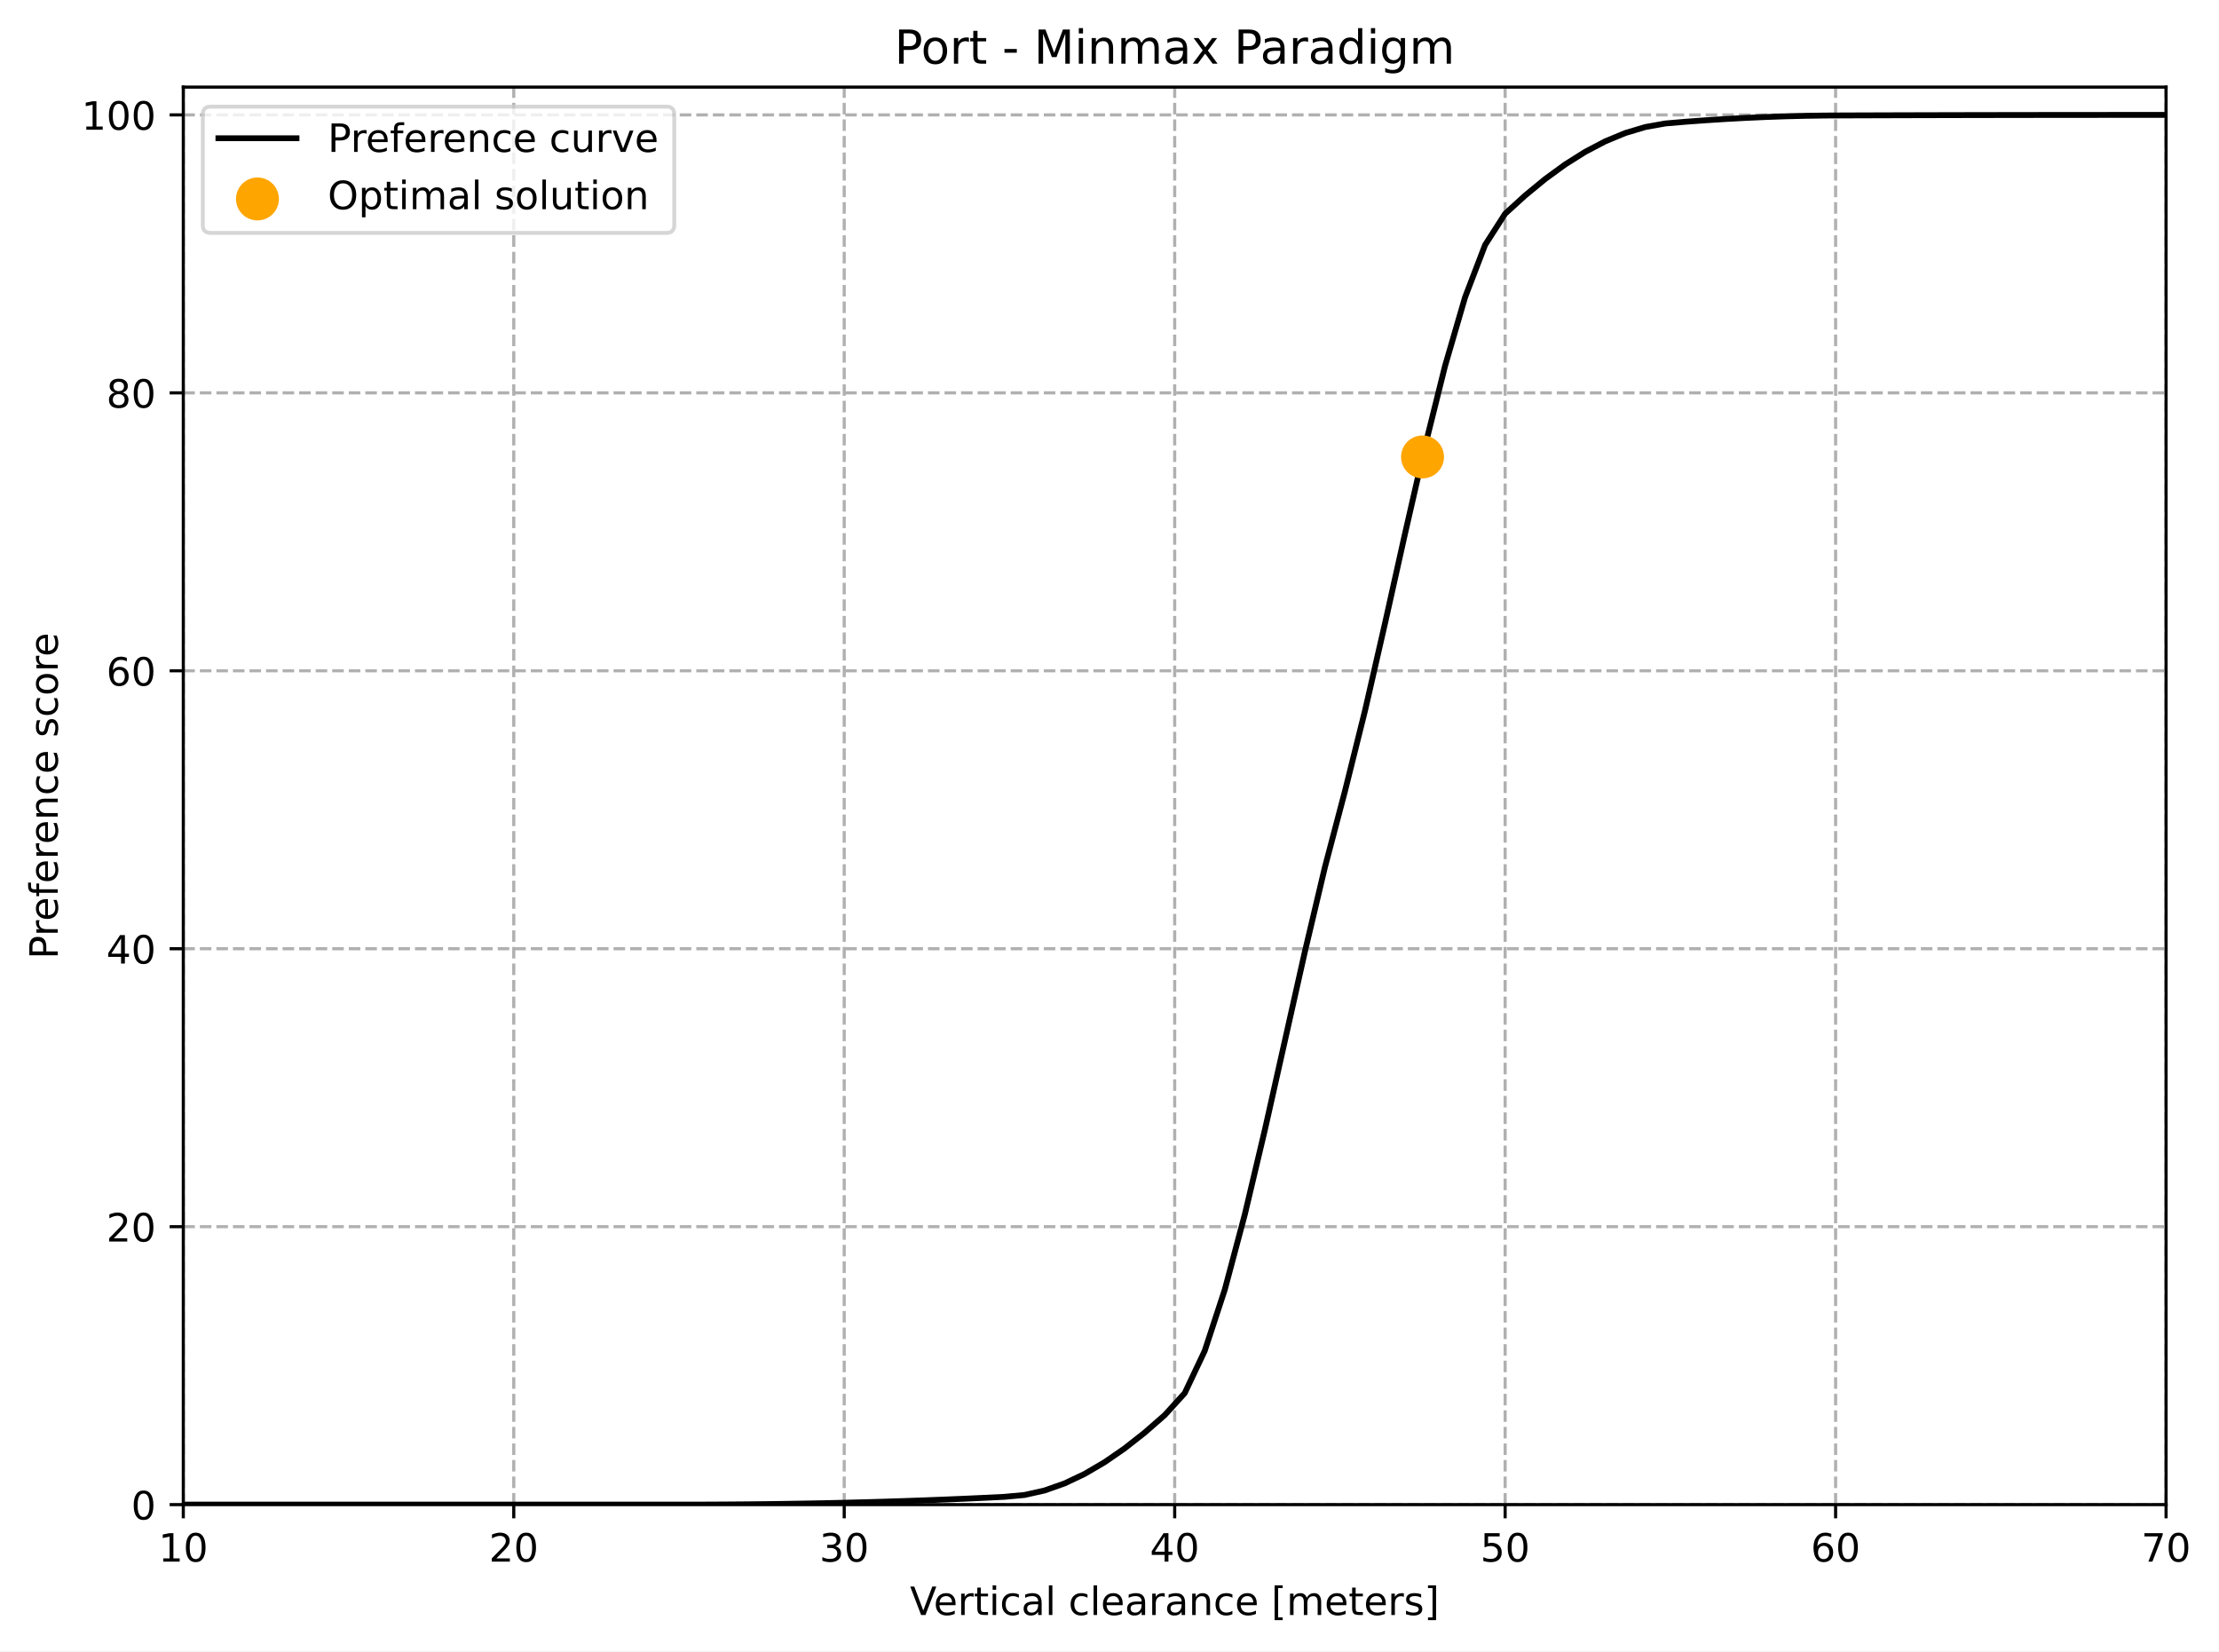
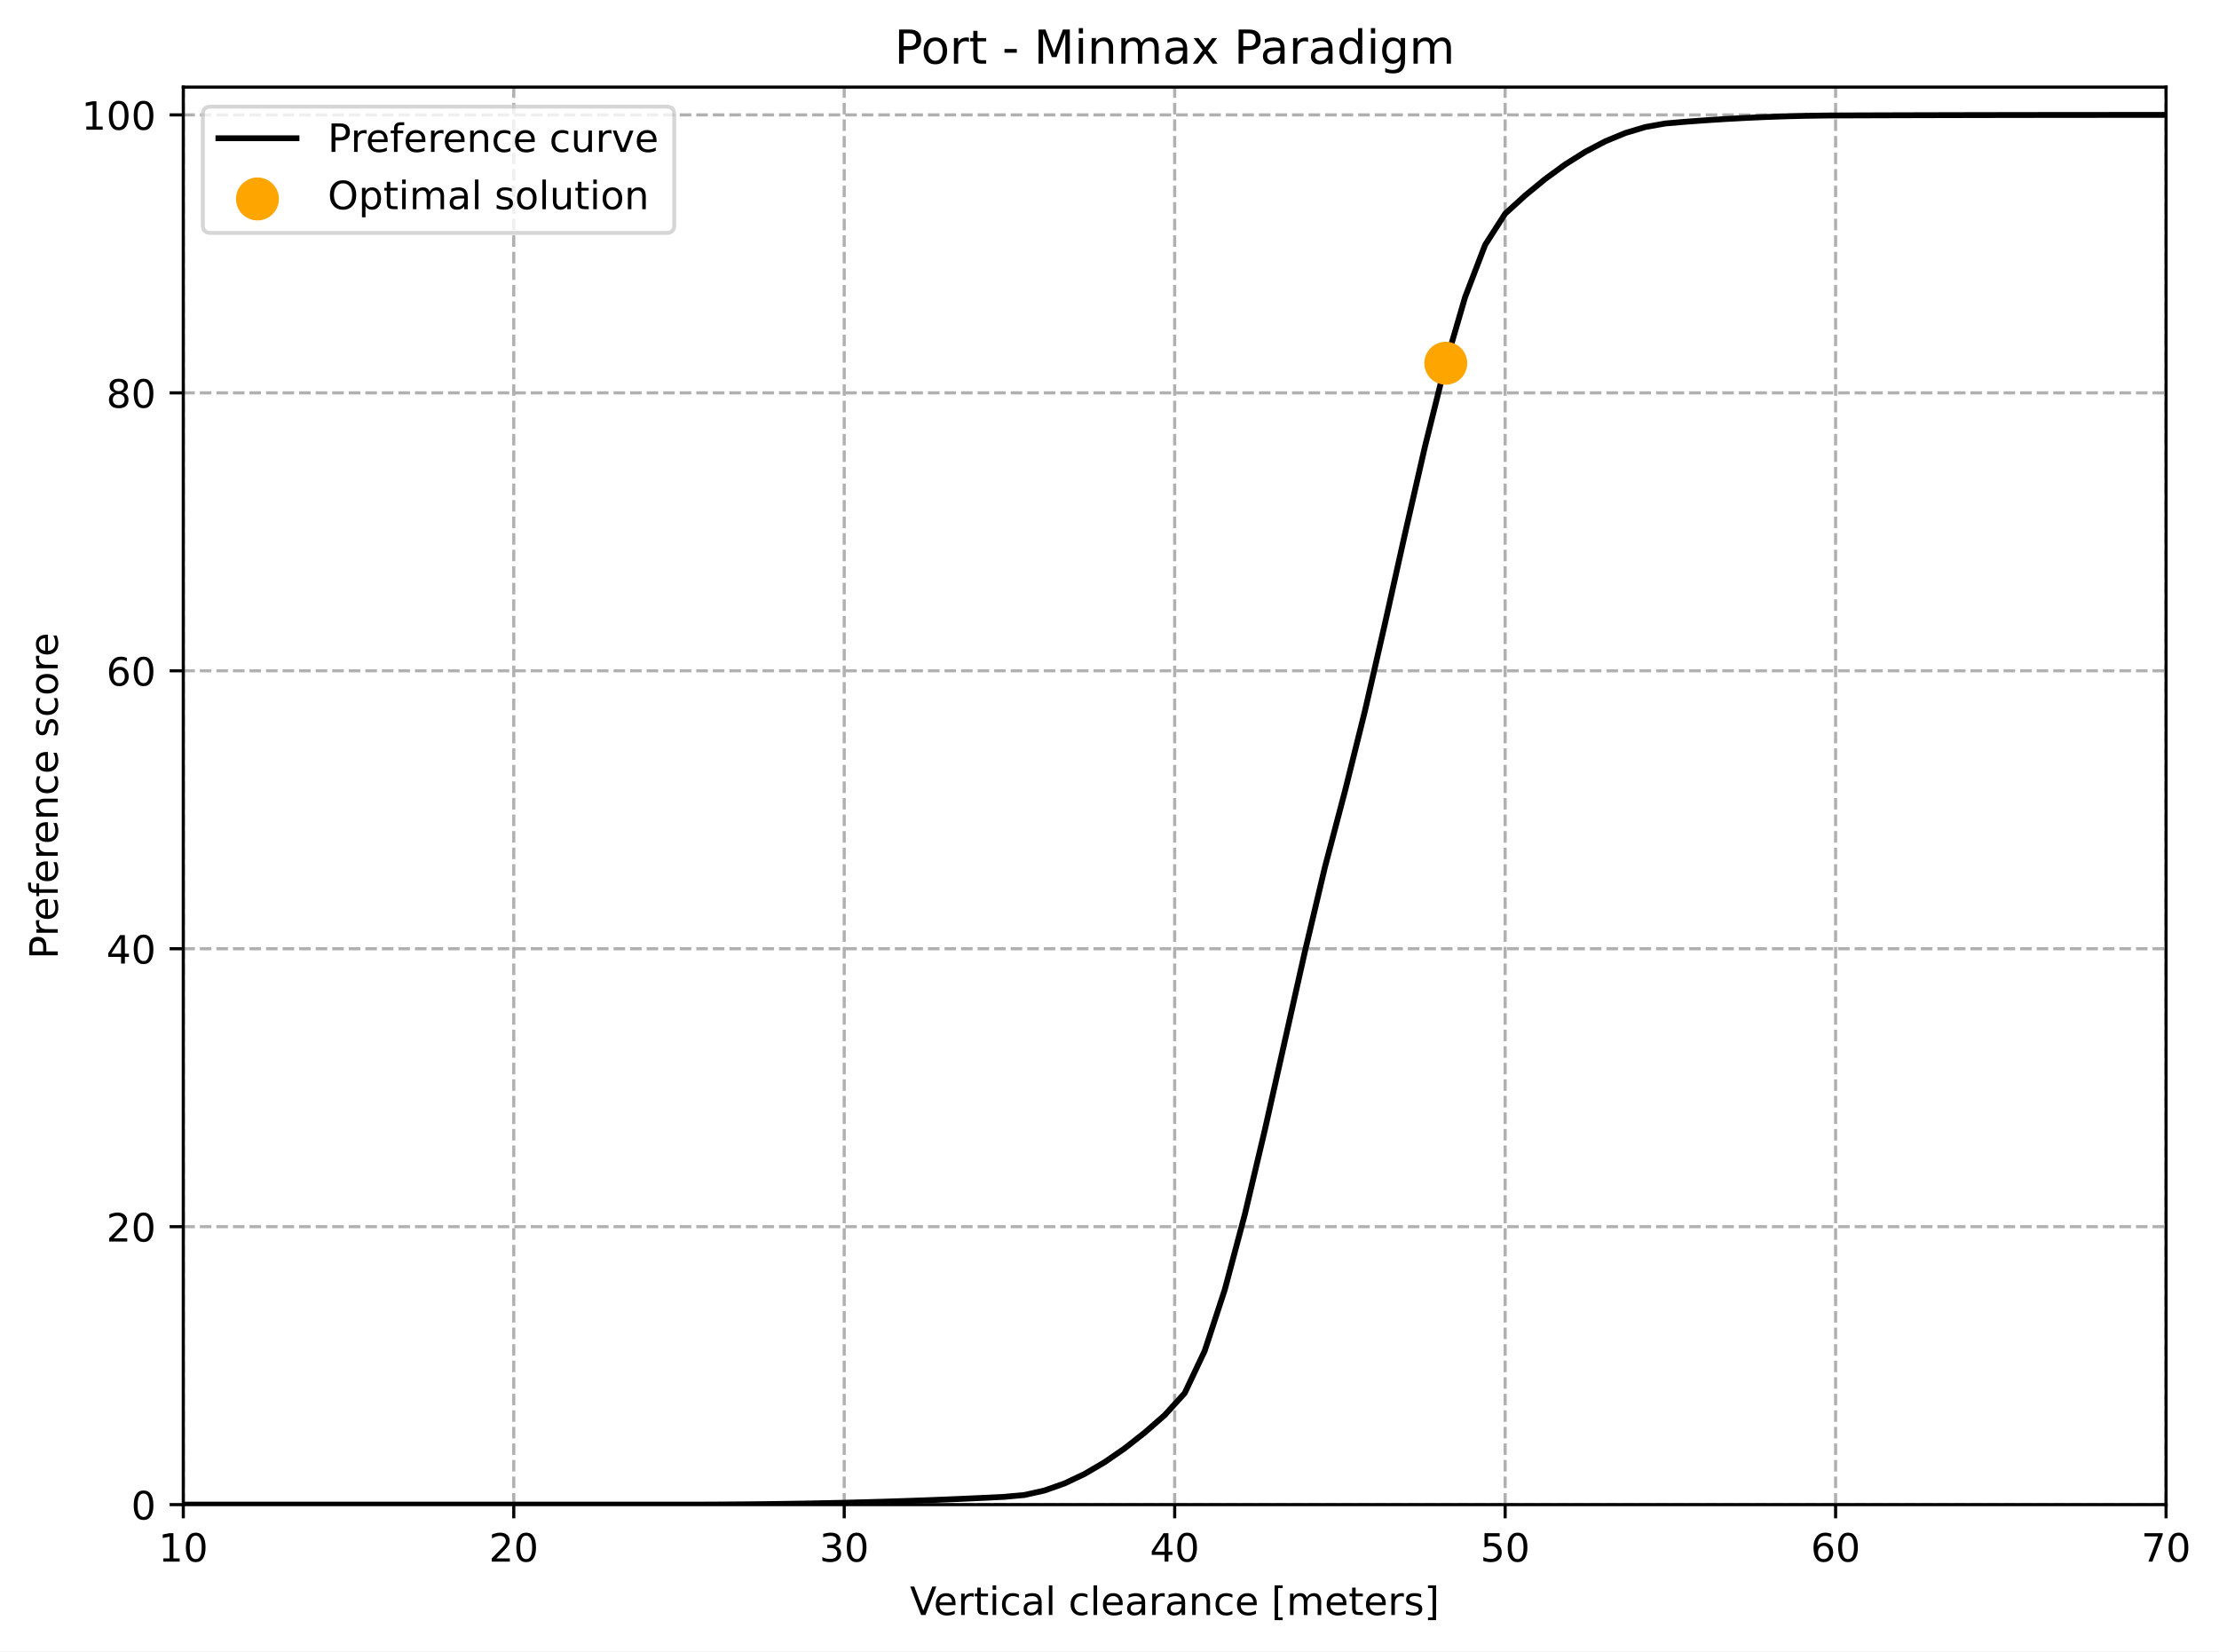
<svg xmlns="http://www.w3.org/2000/svg" xmlns:xlink="http://www.w3.org/1999/xlink" width="568.558pt" height="423.034pt" viewBox="0 0 568.558 423.034" version="1.1">
  <defs>
    <style type="text/css">*{stroke-linejoin: round; stroke-linecap: butt}</style>
  </defs>
  <g id="figure_1">
    <g id="patch_1">
      <path d="M 0 423.034  L 568.558 423.034  L 568.558 0  L 0 0  z " style="fill: #ffffff" />
    </g>
    <g id="axes_1">
      <g id="patch_2">
        <path d="M 46.966 385.478  L 554.996 385.478  L 554.996 22.318  L 46.966 22.318  z " style="fill: #ffffff" />
      </g>
      <g id="matplotlib.axis_1">
        <g id="xtick_1">
          <g id="line2d_1">
-             <path d="M 46.966 385.478  L 46.966 22.318  " clip-path="url(#p5339971fc9)" style="fill: none; stroke-dasharray: 2.96,1.28; stroke-dashoffset: 0; stroke: #b0b0b0; stroke-width: 0.8" />
+             <path d="M 46.966 385.478  L 46.966 22.318  " clip-path="url(#p3648ff7bb5)" style="fill: none; stroke-dasharray: 2.96,1.28; stroke-dashoffset: 0; stroke: #b0b0b0; stroke-width: 0.8" />
          </g>
          <g id="line2d_2">
            <defs>
-               <path id="m5790ba8e35" d="M 0 0  L 0 3.5  " style="stroke: #000000; stroke-width: 0.8" />
-             </defs>
-             <g>
-               <use xlink:href="#m5790ba8e35" x="46.966" y="385.478" style="stroke: #000000; stroke-width: 0.8" />
+               <path id="m69ae66abc8" d="M 0 0  L 0 3.5  " style="stroke: #000000; stroke-width: 0.8" />
+             </defs>
+             <g>
+               <use xlink:href="#m69ae66abc8" x="46.966" y="385.478" style="stroke: #000000; stroke-width: 0.8" />
            </g>
          </g>
          <g id="text_1">
            <g transform="translate(40.60312 400.0766) scale(0.1 -0.1)">
              <defs>
                <path id="DejaVuSans-31" d="M 794 531  L 1825 531  L 1825 4091  L 703 3866  L 703 4441  L 1819 4666  L 2450 4666  L 2450 531  L 3481 531  L 3481 0  L 794 0  L 794 531  z " transform="scale(0.015625)" />
                <path id="DejaVuSans-30" d="M 2034 4250  Q 1547 4250 1301 3770  Q 1056 3291 1056 2328  Q 1056 1369 1301 889  Q 1547 409 2034 409  Q 2525 409 2770 889  Q 3016 1369 3016 2328  Q 3016 3291 2770 3770  Q 2525 4250 2034 4250  z M 2034 4750  Q 2819 4750 3233 4129  Q 3647 3509 3647 2328  Q 3647 1150 3233 529  Q 2819 -91 2034 -91  Q 1250 -91 836 529  Q 422 1150 422 2328  Q 422 3509 836 4129  Q 1250 4750 2034 4750  z " transform="scale(0.015625)" />
              </defs>
              <use xlink:href="#DejaVuSans-31" />
              <use xlink:href="#DejaVuSans-30" transform="translate(63.62305 0)" />
            </g>
          </g>
        </g>
        <g id="xtick_2">
          <g id="line2d_3">
-             <path d="M 131.637 385.478  L 131.637 22.318  " clip-path="url(#p5339971fc9)" style="fill: none; stroke-dasharray: 2.96,1.28; stroke-dashoffset: 0; stroke: #b0b0b0; stroke-width: 0.8" />
+             <path d="M 131.637 385.478  L 131.637 22.318  " clip-path="url(#p3648ff7bb5)" style="fill: none; stroke-dasharray: 2.96,1.28; stroke-dashoffset: 0; stroke: #b0b0b0; stroke-width: 0.8" />
          </g>
          <g id="line2d_4">
            <g>
-               <use xlink:href="#m5790ba8e35" x="131.637" y="385.478" style="stroke: #000000; stroke-width: 0.8" />
+               <use xlink:href="#m69ae66abc8" x="131.637" y="385.478" style="stroke: #000000; stroke-width: 0.8" />
            </g>
          </g>
          <g id="text_2">
            <g transform="translate(125.2748 400.0766) scale(0.1 -0.1)">
              <defs>
                <path id="DejaVuSans-32" d="M 1228 531  L 3431 531  L 3431 0  L 469 0  L 469 531  Q 828 903 1448 1529  Q 2069 2156 2228 2338  Q 2531 2678 2651 2914  Q 2772 3150 2772 3378  Q 2772 3750 2511 3984  Q 2250 4219 1831 4219  Q 1534 4219 1204 4116  Q 875 4013 500 3803  L 500 4441  Q 881 4594 1212 4672  Q 1544 4750 1819 4750  Q 2544 4750 2975 4387  Q 3406 4025 3406 3419  Q 3406 3131 3298 2873  Q 3191 2616 2906 2266  Q 2828 2175 2409 1742  Q 1991 1309 1228 531  z " transform="scale(0.015625)" />
              </defs>
              <use xlink:href="#DejaVuSans-32" />
              <use xlink:href="#DejaVuSans-30" transform="translate(63.62305 0)" />
            </g>
          </g>
        </g>
        <g id="xtick_3">
          <g id="line2d_5">
-             <path d="M 216.309 385.478  L 216.309 22.318  " clip-path="url(#p5339971fc9)" style="fill: none; stroke-dasharray: 2.96,1.28; stroke-dashoffset: 0; stroke: #b0b0b0; stroke-width: 0.8" />
+             <path d="M 216.309 385.478  L 216.309 22.318  " clip-path="url(#p3648ff7bb5)" style="fill: none; stroke-dasharray: 2.96,1.28; stroke-dashoffset: 0; stroke: #b0b0b0; stroke-width: 0.8" />
          </g>
          <g id="line2d_6">
            <g>
-               <use xlink:href="#m5790ba8e35" x="216.309" y="385.478" style="stroke: #000000; stroke-width: 0.8" />
+               <use xlink:href="#m69ae66abc8" x="216.309" y="385.478" style="stroke: #000000; stroke-width: 0.8" />
            </g>
          </g>
          <g id="text_3">
            <g transform="translate(209.9465 400.0766) scale(0.1 -0.1)">
              <defs>
                <path id="DejaVuSans-33" d="M 2597 2516  Q 3050 2419 3304 2112  Q 3559 1806 3559 1356  Q 3559 666 3084 287  Q 2609 -91 1734 -91  Q 1441 -91 1130 -33  Q 819 25 488 141  L 488 750  Q 750 597 1062 519  Q 1375 441 1716 441  Q 2309 441 2620 675  Q 2931 909 2931 1356  Q 2931 1769 2642 2001  Q 2353 2234 1838 2234  L 1294 2234  L 1294 2753  L 1863 2753  Q 2328 2753 2575 2939  Q 2822 3125 2822 3475  Q 2822 3834 2567 4026  Q 2313 4219 1838 4219  Q 1578 4219 1281 4162  Q 984 4106 628 3988  L 628 4550  Q 988 4650 1302 4700  Q 1616 4750 1894 4750  Q 2613 4750 3031 4423  Q 3450 4097 3450 3541  Q 3450 3153 3228 2886  Q 3006 2619 2597 2516  z " transform="scale(0.015625)" />
              </defs>
              <use xlink:href="#DejaVuSans-33" />
              <use xlink:href="#DejaVuSans-30" transform="translate(63.62305 0)" />
            </g>
          </g>
        </g>
        <g id="xtick_4">
          <g id="line2d_7">
-             <path d="M 300.981 385.478  L 300.981 22.318  " clip-path="url(#p5339971fc9)" style="fill: none; stroke-dasharray: 2.96,1.28; stroke-dashoffset: 0; stroke: #b0b0b0; stroke-width: 0.8" />
+             <path d="M 300.981 385.478  L 300.981 22.318  " clip-path="url(#p3648ff7bb5)" style="fill: none; stroke-dasharray: 2.96,1.28; stroke-dashoffset: 0; stroke: #b0b0b0; stroke-width: 0.8" />
          </g>
          <g id="line2d_8">
            <g>
-               <use xlink:href="#m5790ba8e35" x="300.981" y="385.478" style="stroke: #000000; stroke-width: 0.8" />
+               <use xlink:href="#m69ae66abc8" x="300.981" y="385.478" style="stroke: #000000; stroke-width: 0.8" />
            </g>
          </g>
          <g id="text_4">
            <g transform="translate(294.6181 400.0766) scale(0.1 -0.1)">
              <defs>
                <path id="DejaVuSans-34" d="M 2419 4116  L 825 1625  L 2419 1625  L 2419 4116  z M 2253 4666  L 3047 4666  L 3047 1625  L 3713 1625  L 3713 1100  L 3047 1100  L 3047 0  L 2419 0  L 2419 1100  L 313 1100  L 313 1709  L 2253 4666  z " transform="scale(0.015625)" />
              </defs>
              <use xlink:href="#DejaVuSans-34" />
              <use xlink:href="#DejaVuSans-30" transform="translate(63.62305 0)" />
            </g>
          </g>
        </g>
        <g id="xtick_5">
          <g id="line2d_9">
-             <path d="M 385.652 385.478  L 385.652 22.318  " clip-path="url(#p5339971fc9)" style="fill: none; stroke-dasharray: 2.96,1.28; stroke-dashoffset: 0; stroke: #b0b0b0; stroke-width: 0.8" />
+             <path d="M 385.652 385.478  L 385.652 22.318  " clip-path="url(#p3648ff7bb5)" style="fill: none; stroke-dasharray: 2.96,1.28; stroke-dashoffset: 0; stroke: #b0b0b0; stroke-width: 0.8" />
          </g>
          <g id="line2d_10">
            <g>
-               <use xlink:href="#m5790ba8e35" x="385.652" y="385.478" style="stroke: #000000; stroke-width: 0.8" />
+               <use xlink:href="#m69ae66abc8" x="385.652" y="385.478" style="stroke: #000000; stroke-width: 0.8" />
            </g>
          </g>
          <g id="text_5">
            <g transform="translate(379.2898 400.0766) scale(0.1 -0.1)">
              <defs>
                <path id="DejaVuSans-35" d="M 691 4666  L 3169 4666  L 3169 4134  L 1269 4134  L 1269 2991  Q 1406 3038 1543 3061  Q 1681 3084 1819 3084  Q 2600 3084 3056 2656  Q 3513 2228 3513 1497  Q 3513 744 3044 326  Q 2575 -91 1722 -91  Q 1428 -91 1123 -41  Q 819 9 494 109  L 494 744  Q 775 591 1075 516  Q 1375 441 1709 441  Q 2250 441 2565 725  Q 2881 1009 2881 1497  Q 2881 1984 2565 2268  Q 2250 2553 1709 2553  Q 1456 2553 1204 2497  Q 953 2441 691 2322  L 691 4666  z " transform="scale(0.015625)" />
              </defs>
              <use xlink:href="#DejaVuSans-35" />
              <use xlink:href="#DejaVuSans-30" transform="translate(63.62305 0)" />
            </g>
          </g>
        </g>
        <g id="xtick_6">
          <g id="line2d_11">
-             <path d="M 470.324 385.478  L 470.324 22.318  " clip-path="url(#p5339971fc9)" style="fill: none; stroke-dasharray: 2.96,1.28; stroke-dashoffset: 0; stroke: #b0b0b0; stroke-width: 0.8" />
+             <path d="M 470.324 385.478  L 470.324 22.318  " clip-path="url(#p3648ff7bb5)" style="fill: none; stroke-dasharray: 2.96,1.28; stroke-dashoffset: 0; stroke: #b0b0b0; stroke-width: 0.8" />
          </g>
          <g id="line2d_12">
            <g>
-               <use xlink:href="#m5790ba8e35" x="470.324" y="385.478" style="stroke: #000000; stroke-width: 0.8" />
+               <use xlink:href="#m69ae66abc8" x="470.324" y="385.478" style="stroke: #000000; stroke-width: 0.8" />
            </g>
          </g>
          <g id="text_6">
            <g transform="translate(463.9615 400.0766) scale(0.1 -0.1)">
              <defs>
                <path id="DejaVuSans-36" d="M 2113 2584  Q 1688 2584 1439 2293  Q 1191 2003 1191 1497  Q 1191 994 1439 701  Q 1688 409 2113 409  Q 2538 409 2786 701  Q 3034 994 3034 1497  Q 3034 2003 2786 2293  Q 2538 2584 2113 2584  z M 3366 4563  L 3366 3988  Q 3128 4100 2886 4159  Q 2644 4219 2406 4219  Q 1781 4219 1451 3797  Q 1122 3375 1075 2522  Q 1259 2794 1537 2939  Q 1816 3084 2150 3084  Q 2853 3084 3261 2657  Q 3669 2231 3669 1497  Q 3669 778 3244 343  Q 2819 -91 2113 -91  Q 1303 -91 875 529  Q 447 1150 447 2328  Q 447 3434 972 4092  Q 1497 4750 2381 4750  Q 2619 4750 2861 4703  Q 3103 4656 3366 4563  z " transform="scale(0.015625)" />
              </defs>
              <use xlink:href="#DejaVuSans-36" />
              <use xlink:href="#DejaVuSans-30" transform="translate(63.62305 0)" />
            </g>
          </g>
        </g>
        <g id="xtick_7">
          <g id="line2d_13">
-             <path d="M 554.996 385.478  L 554.996 22.318  " clip-path="url(#p5339971fc9)" style="fill: none; stroke-dasharray: 2.96,1.28; stroke-dashoffset: 0; stroke: #b0b0b0; stroke-width: 0.8" />
+             <path d="M 554.996 385.478  L 554.996 22.318  " clip-path="url(#p3648ff7bb5)" style="fill: none; stroke-dasharray: 2.96,1.28; stroke-dashoffset: 0; stroke: #b0b0b0; stroke-width: 0.8" />
          </g>
          <g id="line2d_14">
            <g>
-               <use xlink:href="#m5790ba8e35" x="554.996" y="385.478" style="stroke: #000000; stroke-width: 0.8" />
+               <use xlink:href="#m69ae66abc8" x="554.996" y="385.478" style="stroke: #000000; stroke-width: 0.8" />
            </g>
          </g>
          <g id="text_7">
            <g transform="translate(548.6331 400.0766) scale(0.1 -0.1)">
              <defs>
                <path id="DejaVuSans-37" d="M 525 4666  L 3525 4666  L 3525 4397  L 1831 0  L 1172 0  L 2766 4134  L 525 4134  L 525 4666  z " transform="scale(0.015625)" />
              </defs>
              <use xlink:href="#DejaVuSans-37" />
              <use xlink:href="#DejaVuSans-30" transform="translate(63.62305 0)" />
            </g>
          </g>
        </g>
        <g id="text_8">
          <g transform="translate(233.1478 413.7547) scale(0.1 -0.1)">
            <defs>
              <path id="DejaVuSans-56" d="M 1831 0  L 50 4666  L 709 4666  L 2188 738  L 3669 4666  L 4325 4666  L 2547 0  L 1831 0  z " transform="scale(0.015625)" />
              <path id="DejaVuSans-65" d="M 3597 1894  L 3597 1613  L 953 1613  Q 991 1019 1311 708  Q 1631 397 2203 397  Q 2534 397 2845 478  Q 3156 559 3463 722  L 3463 178  Q 3153 47 2828 -22  Q 2503 -91 2169 -91  Q 1331 -91 842 396  Q 353 884 353 1716  Q 353 2575 817 3079  Q 1281 3584 2069 3584  Q 2775 3584 3186 3129  Q 3597 2675 3597 1894  z M 3022 2063  Q 3016 2534 2758 2815  Q 2500 3097 2075 3097  Q 1594 3097 1305 2825  Q 1016 2553 972 2059  L 3022 2063  z " transform="scale(0.015625)" />
              <path id="DejaVuSans-72" d="M 2631 2963  Q 2534 3019 2420 3045  Q 2306 3072 2169 3072  Q 1681 3072 1420 2755  Q 1159 2438 1159 1844  L 1159 0  L 581 0  L 581 3500  L 1159 3500  L 1159 2956  Q 1341 3275 1631 3429  Q 1922 3584 2338 3584  Q 2397 3584 2469 3576  Q 2541 3569 2628 3553  L 2631 2963  z " transform="scale(0.015625)" />
              <path id="DejaVuSans-74" d="M 1172 4494  L 1172 3500  L 2356 3500  L 2356 3053  L 1172 3053  L 1172 1153  Q 1172 725 1289 603  Q 1406 481 1766 481  L 2356 481  L 2356 0  L 1766 0  Q 1100 0 847 248  Q 594 497 594 1153  L 594 3053  L 172 3053  L 172 3500  L 594 3500  L 594 4494  L 1172 4494  z " transform="scale(0.015625)" />
              <path id="DejaVuSans-69" d="M 603 3500  L 1178 3500  L 1178 0  L 603 0  L 603 3500  z M 603 4863  L 1178 4863  L 1178 4134  L 603 4134  L 603 4863  z " transform="scale(0.015625)" />
              <path id="DejaVuSans-63" d="M 3122 3366  L 3122 2828  Q 2878 2963 2633 3030  Q 2388 3097 2138 3097  Q 1578 3097 1268 2742  Q 959 2388 959 1747  Q 959 1106 1268 751  Q 1578 397 2138 397  Q 2388 397 2633 464  Q 2878 531 3122 666  L 3122 134  Q 2881 22 2623 -34  Q 2366 -91 2075 -91  Q 1284 -91 818 406  Q 353 903 353 1747  Q 353 2603 823 3093  Q 1294 3584 2113 3584  Q 2378 3584 2631 3529  Q 2884 3475 3122 3366  z " transform="scale(0.015625)" />
              <path id="DejaVuSans-61" d="M 2194 1759  Q 1497 1759 1228 1600  Q 959 1441 959 1056  Q 959 750 1161 570  Q 1363 391 1709 391  Q 2188 391 2477 730  Q 2766 1069 2766 1631  L 2766 1759  L 2194 1759  z M 3341 1997  L 3341 0  L 2766 0  L 2766 531  Q 2569 213 2275 61  Q 1981 -91 1556 -91  Q 1019 -91 701 211  Q 384 513 384 1019  Q 384 1609 779 1909  Q 1175 2209 1959 2209  L 2766 2209  L 2766 2266  Q 2766 2663 2505 2880  Q 2244 3097 1772 3097  Q 1472 3097 1187 3025  Q 903 2953 641 2809  L 641 3341  Q 956 3463 1253 3523  Q 1550 3584 1831 3584  Q 2591 3584 2966 3190  Q 3341 2797 3341 1997  z " transform="scale(0.015625)" />
              <path id="DejaVuSans-6c" d="M 603 4863  L 1178 4863  L 1178 0  L 603 0  L 603 4863  z " transform="scale(0.015625)" />
              <path id="DejaVuSans-20" transform="scale(0.015625)" />
              <path id="DejaVuSans-6e" d="M 3513 2113  L 3513 0  L 2938 0  L 2938 2094  Q 2938 2591 2744 2837  Q 2550 3084 2163 3084  Q 1697 3084 1428 2787  Q 1159 2491 1159 1978  L 1159 0  L 581 0  L 581 3500  L 1159 3500  L 1159 2956  Q 1366 3272 1645 3428  Q 1925 3584 2291 3584  Q 2894 3584 3203 3211  Q 3513 2838 3513 2113  z " transform="scale(0.015625)" />
              <path id="DejaVuSans-5b" d="M 550 4863  L 1875 4863  L 1875 4416  L 1125 4416  L 1125 -397  L 1875 -397  L 1875 -844  L 550 -844  L 550 4863  z " transform="scale(0.015625)" />
              <path id="DejaVuSans-6d" d="M 3328 2828  Q 3544 3216 3844 3400  Q 4144 3584 4550 3584  Q 5097 3584 5394 3201  Q 5691 2819 5691 2113  L 5691 0  L 5113 0  L 5113 2094  Q 5113 2597 4934 2840  Q 4756 3084 4391 3084  Q 3944 3084 3684 2787  Q 3425 2491 3425 1978  L 3425 0  L 2847 0  L 2847 2094  Q 2847 2600 2669 2842  Q 2491 3084 2119 3084  Q 1678 3084 1418 2786  Q 1159 2488 1159 1978  L 1159 0  L 581 0  L 581 3500  L 1159 3500  L 1159 2956  Q 1356 3278 1631 3431  Q 1906 3584 2284 3584  Q 2666 3584 2933 3390  Q 3200 3197 3328 2828  z " transform="scale(0.015625)" />
              <path id="DejaVuSans-73" d="M 2834 3397  L 2834 2853  Q 2591 2978 2328 3040  Q 2066 3103 1784 3103  Q 1356 3103 1142 2972  Q 928 2841 928 2578  Q 928 2378 1081 2264  Q 1234 2150 1697 2047  L 1894 2003  Q 2506 1872 2764 1633  Q 3022 1394 3022 966  Q 3022 478 2636 193  Q 2250 -91 1575 -91  Q 1294 -91 989 -36  Q 684 19 347 128  L 347 722  Q 666 556 975 473  Q 1284 391 1588 391  Q 1994 391 2212 530  Q 2431 669 2431 922  Q 2431 1156 2273 1281  Q 2116 1406 1581 1522  L 1381 1569  Q 847 1681 609 1914  Q 372 2147 372 2553  Q 372 3047 722 3315  Q 1072 3584 1716 3584  Q 2034 3584 2315 3537  Q 2597 3491 2834 3397  z " transform="scale(0.015625)" />
              <path id="DejaVuSans-5d" d="M 1947 4863  L 1947 -844  L 622 -844  L 622 -397  L 1369 -397  L 1369 4416  L 622 4416  L 622 4863  L 1947 4863  z " transform="scale(0.015625)" />
            </defs>
            <use xlink:href="#DejaVuSans-56" />
            <use xlink:href="#DejaVuSans-65" transform="translate(60.6582 0)" />
            <use xlink:href="#DejaVuSans-72" transform="translate(122.1816 0)" />
            <use xlink:href="#DejaVuSans-74" transform="translate(163.2949 0)" />
            <use xlink:href="#DejaVuSans-69" transform="translate(202.5039 0)" />
            <use xlink:href="#DejaVuSans-63" transform="translate(230.2871 0)" />
            <use xlink:href="#DejaVuSans-61" transform="translate(285.2676 0)" />
            <use xlink:href="#DejaVuSans-6c" transform="translate(346.5469 0)" />
            <use xlink:href="#DejaVuSans-20" transform="translate(374.3301 0)" />
            <use xlink:href="#DejaVuSans-63" transform="translate(406.1172 0)" />
            <use xlink:href="#DejaVuSans-6c" transform="translate(461.0977 0)" />
            <use xlink:href="#DejaVuSans-65" transform="translate(488.8809 0)" />
            <use xlink:href="#DejaVuSans-61" transform="translate(550.4043 0)" />
            <use xlink:href="#DejaVuSans-72" transform="translate(611.6836 0)" />
            <use xlink:href="#DejaVuSans-61" transform="translate(652.7969 0)" />
            <use xlink:href="#DejaVuSans-6e" transform="translate(714.0762 0)" />
            <use xlink:href="#DejaVuSans-63" transform="translate(777.4551 0)" />
            <use xlink:href="#DejaVuSans-65" transform="translate(832.4355 0)" />
            <use xlink:href="#DejaVuSans-20" transform="translate(893.959 0)" />
            <use xlink:href="#DejaVuSans-5b" transform="translate(925.7461 0)" />
            <use xlink:href="#DejaVuSans-6d" transform="translate(964.7598 0)" />
            <use xlink:href="#DejaVuSans-65" transform="translate(1062.172 0)" />
            <use xlink:href="#DejaVuSans-74" transform="translate(1123.695 0)" />
            <use xlink:href="#DejaVuSans-65" transform="translate(1162.904 0)" />
            <use xlink:href="#DejaVuSans-72" transform="translate(1224.428 0)" />
            <use xlink:href="#DejaVuSans-73" transform="translate(1265.541 0)" />
            <use xlink:href="#DejaVuSans-5d" transform="translate(1317.641 0)" />
          </g>
        </g>
      </g>
      <g id="matplotlib.axis_2">
        <g id="ytick_1">
          <g id="line2d_15">
-             <path d="M 46.966 385.478  L 554.996 385.478  " clip-path="url(#p5339971fc9)" style="fill: none; stroke-dasharray: 2.96,1.28; stroke-dashoffset: 0; stroke: #b0b0b0; stroke-width: 0.8" />
+             <path d="M 46.966 385.478  L 554.996 385.478  " clip-path="url(#p3648ff7bb5)" style="fill: none; stroke-dasharray: 2.96,1.28; stroke-dashoffset: 0; stroke: #b0b0b0; stroke-width: 0.8" />
          </g>
          <g id="line2d_16">
            <defs>
-               <path id="m8b01748383" d="M 0 0  L -3.5 0  " style="stroke: #000000; stroke-width: 0.8" />
-             </defs>
-             <g>
-               <use xlink:href="#m8b01748383" x="46.966" y="385.478" style="stroke: #000000; stroke-width: 0.8" />
+               <path id="m76d1f429ad" d="M 0 0  L -3.5 0  " style="stroke: #000000; stroke-width: 0.8" />
+             </defs>
+             <g>
+               <use xlink:href="#m76d1f429ad" x="46.966" y="385.478" style="stroke: #000000; stroke-width: 0.8" />
            </g>
          </g>
          <g id="text_9">
            <g transform="translate(33.60312 389.2773) scale(0.1 -0.1)">
              <use xlink:href="#DejaVuSans-30" />
            </g>
          </g>
        </g>
        <g id="ytick_2">
          <g id="line2d_17">
-             <path d="M 46.966 314.27  L 554.996 314.27  " clip-path="url(#p5339971fc9)" style="fill: none; stroke-dasharray: 2.96,1.28; stroke-dashoffset: 0; stroke: #b0b0b0; stroke-width: 0.8" />
+             <path d="M 46.966 314.27  L 554.996 314.27  " clip-path="url(#p3648ff7bb5)" style="fill: none; stroke-dasharray: 2.96,1.28; stroke-dashoffset: 0; stroke: #b0b0b0; stroke-width: 0.8" />
          </g>
          <g id="line2d_18">
            <g>
-               <use xlink:href="#m8b01748383" x="46.966" y="314.27" style="stroke: #000000; stroke-width: 0.8" />
+               <use xlink:href="#m76d1f429ad" x="46.966" y="314.27" style="stroke: #000000; stroke-width: 0.8" />
            </g>
          </g>
          <g id="text_10">
            <g transform="translate(27.24063 318.0695) scale(0.1 -0.1)">
              <use xlink:href="#DejaVuSans-32" />
              <use xlink:href="#DejaVuSans-30" transform="translate(63.62305 0)" />
            </g>
          </g>
        </g>
        <g id="ytick_3">
          <g id="line2d_19">
-             <path d="M 46.966 243.062  L 554.996 243.062  " clip-path="url(#p5339971fc9)" style="fill: none; stroke-dasharray: 2.96,1.28; stroke-dashoffset: 0; stroke: #b0b0b0; stroke-width: 0.8" />
+             <path d="M 46.966 243.062  L 554.996 243.062  " clip-path="url(#p3648ff7bb5)" style="fill: none; stroke-dasharray: 2.96,1.28; stroke-dashoffset: 0; stroke: #b0b0b0; stroke-width: 0.8" />
          </g>
          <g id="line2d_20">
            <g>
-               <use xlink:href="#m8b01748383" x="46.966" y="243.062" style="stroke: #000000; stroke-width: 0.8" />
+               <use xlink:href="#m76d1f429ad" x="46.966" y="243.062" style="stroke: #000000; stroke-width: 0.8" />
            </g>
          </g>
          <g id="text_11">
            <g transform="translate(27.24063 246.8617) scale(0.1 -0.1)">
              <use xlink:href="#DejaVuSans-34" />
              <use xlink:href="#DejaVuSans-30" transform="translate(63.62305 0)" />
            </g>
          </g>
        </g>
        <g id="ytick_4">
          <g id="line2d_21">
-             <path d="M 46.966 171.855  L 554.996 171.855  " clip-path="url(#p5339971fc9)" style="fill: none; stroke-dasharray: 2.96,1.28; stroke-dashoffset: 0; stroke: #b0b0b0; stroke-width: 0.8" />
+             <path d="M 46.966 171.855  L 554.996 171.855  " clip-path="url(#p3648ff7bb5)" style="fill: none; stroke-dasharray: 2.96,1.28; stroke-dashoffset: 0; stroke: #b0b0b0; stroke-width: 0.8" />
          </g>
          <g id="line2d_22">
            <g>
-               <use xlink:href="#m8b01748383" x="46.966" y="171.855" style="stroke: #000000; stroke-width: 0.8" />
+               <use xlink:href="#m76d1f429ad" x="46.966" y="171.855" style="stroke: #000000; stroke-width: 0.8" />
            </g>
          </g>
          <g id="text_12">
            <g transform="translate(27.24063 175.6538) scale(0.1 -0.1)">
              <use xlink:href="#DejaVuSans-36" />
              <use xlink:href="#DejaVuSans-30" transform="translate(63.62305 0)" />
            </g>
          </g>
        </g>
        <g id="ytick_5">
          <g id="line2d_23">
-             <path d="M 46.966 100.647  L 554.996 100.647  " clip-path="url(#p5339971fc9)" style="fill: none; stroke-dasharray: 2.96,1.28; stroke-dashoffset: 0; stroke: #b0b0b0; stroke-width: 0.8" />
+             <path d="M 46.966 100.647  L 554.996 100.647  " clip-path="url(#p3648ff7bb5)" style="fill: none; stroke-dasharray: 2.96,1.28; stroke-dashoffset: 0; stroke: #b0b0b0; stroke-width: 0.8" />
          </g>
          <g id="line2d_24">
            <g>
-               <use xlink:href="#m8b01748383" x="46.966" y="100.647" style="stroke: #000000; stroke-width: 0.8" />
+               <use xlink:href="#m76d1f429ad" x="46.966" y="100.647" style="stroke: #000000; stroke-width: 0.8" />
            </g>
          </g>
          <g id="text_13">
            <g transform="translate(27.24063 104.446) scale(0.1 -0.1)">
              <defs>
                <path id="DejaVuSans-38" d="M 2034 2216  Q 1584 2216 1326 1975  Q 1069 1734 1069 1313  Q 1069 891 1326 650  Q 1584 409 2034 409  Q 2484 409 2743 651  Q 3003 894 3003 1313  Q 3003 1734 2745 1975  Q 2488 2216 2034 2216  z M 1403 2484  Q 997 2584 770 2862  Q 544 3141 544 3541  Q 544 4100 942 4425  Q 1341 4750 2034 4750  Q 2731 4750 3128 4425  Q 3525 4100 3525 3541  Q 3525 3141 3298 2862  Q 3072 2584 2669 2484  Q 3125 2378 3379 2068  Q 3634 1759 3634 1313  Q 3634 634 3220 271  Q 2806 -91 2034 -91  Q 1263 -91 848 271  Q 434 634 434 1313  Q 434 1759 690 2068  Q 947 2378 1403 2484  z M 1172 3481  Q 1172 3119 1398 2916  Q 1625 2713 2034 2713  Q 2441 2713 2670 2916  Q 2900 3119 2900 3481  Q 2900 3844 2670 4047  Q 2441 4250 2034 4250  Q 1625 4250 1398 4047  Q 1172 3844 1172 3481  z " transform="scale(0.015625)" />
              </defs>
              <use xlink:href="#DejaVuSans-38" />
              <use xlink:href="#DejaVuSans-30" transform="translate(63.62305 0)" />
            </g>
          </g>
        </g>
        <g id="ytick_6">
          <g id="line2d_25">
-             <path d="M 46.966 29.439  L 554.996 29.439  " clip-path="url(#p5339971fc9)" style="fill: none; stroke-dasharray: 2.96,1.28; stroke-dashoffset: 0; stroke: #b0b0b0; stroke-width: 0.8" />
+             <path d="M 46.966 29.439  L 554.996 29.439  " clip-path="url(#p3648ff7bb5)" style="fill: none; stroke-dasharray: 2.96,1.28; stroke-dashoffset: 0; stroke: #b0b0b0; stroke-width: 0.8" />
          </g>
          <g id="line2d_26">
            <g>
-               <use xlink:href="#m8b01748383" x="46.966" y="29.439" style="stroke: #000000; stroke-width: 0.8" />
+               <use xlink:href="#m76d1f429ad" x="46.966" y="29.439" style="stroke: #000000; stroke-width: 0.8" />
            </g>
          </g>
          <g id="text_14">
            <g transform="translate(20.87813 33.23813) scale(0.1 -0.1)">
              <use xlink:href="#DejaVuSans-31" />
              <use xlink:href="#DejaVuSans-30" transform="translate(63.62305 0)" />
              <use xlink:href="#DejaVuSans-30" transform="translate(127.2461 0)" />
            </g>
          </g>
        </g>
        <g id="text_15">
          <g transform="translate(14.79844 245.7177) rotate(-90) scale(0.1 -0.1)">
            <defs>
              <path id="DejaVuSans-50" d="M 1259 4147  L 1259 2394  L 2053 2394  Q 2494 2394 2734 2622  Q 2975 2850 2975 3272  Q 2975 3691 2734 3919  Q 2494 4147 2053 4147  L 1259 4147  z M 628 4666  L 2053 4666  Q 2838 4666 3239 4311  Q 3641 3956 3641 3272  Q 3641 2581 3239 2228  Q 2838 1875 2053 1875  L 1259 1875  L 1259 0  L 628 0  L 628 4666  z " transform="scale(0.015625)" />
              <path id="DejaVuSans-66" d="M 2375 4863  L 2375 4384  L 1825 4384  Q 1516 4384 1395 4259  Q 1275 4134 1275 3809  L 1275 3500  L 2222 3500  L 2222 3053  L 1275 3053  L 1275 0  L 697 0  L 697 3053  L 147 3053  L 147 3500  L 697 3500  L 697 3744  Q 697 4328 969 4595  Q 1241 4863 1831 4863  L 2375 4863  z " transform="scale(0.015625)" />
              <path id="DejaVuSans-6f" d="M 1959 3097  Q 1497 3097 1228 2736  Q 959 2375 959 1747  Q 959 1119 1226 758  Q 1494 397 1959 397  Q 2419 397 2687 759  Q 2956 1122 2956 1747  Q 2956 2369 2687 2733  Q 2419 3097 1959 3097  z M 1959 3584  Q 2709 3584 3137 3096  Q 3566 2609 3566 1747  Q 3566 888 3137 398  Q 2709 -91 1959 -91  Q 1206 -91 779 398  Q 353 888 353 1747  Q 353 2609 779 3096  Q 1206 3584 1959 3584  z " transform="scale(0.015625)" />
            </defs>
            <use xlink:href="#DejaVuSans-50" />
            <use xlink:href="#DejaVuSans-72" transform="translate(58.55273 0)" />
            <use xlink:href="#DejaVuSans-65" transform="translate(97.41602 0)" />
            <use xlink:href="#DejaVuSans-66" transform="translate(158.9395 0)" />
            <use xlink:href="#DejaVuSans-65" transform="translate(194.1445 0)" />
            <use xlink:href="#DejaVuSans-72" transform="translate(255.668 0)" />
            <use xlink:href="#DejaVuSans-65" transform="translate(294.5312 0)" />
            <use xlink:href="#DejaVuSans-6e" transform="translate(356.0547 0)" />
            <use xlink:href="#DejaVuSans-63" transform="translate(419.4336 0)" />
            <use xlink:href="#DejaVuSans-65" transform="translate(474.4141 0)" />
            <use xlink:href="#DejaVuSans-20" transform="translate(535.9375 0)" />
            <use xlink:href="#DejaVuSans-73" transform="translate(567.7246 0)" />
            <use xlink:href="#DejaVuSans-63" transform="translate(619.8242 0)" />
            <use xlink:href="#DejaVuSans-6f" transform="translate(674.8047 0)" />
            <use xlink:href="#DejaVuSans-72" transform="translate(735.9863 0)" />
            <use xlink:href="#DejaVuSans-65" transform="translate(774.8496 0)" />
          </g>
        </g>
      </g>
      <g id="line2d_27">
-         <path d="M 46.966 385.478  L 52.097 385.478  L 57.229 385.478  L 62.36 385.478  L 67.492 385.478  L 72.624 385.478  L 77.755 385.478  L 82.887 385.478  L 88.019 385.478  L 93.15 385.478  L 98.282 385.478  L 103.413 385.478  L 108.545 385.478  L 113.677 385.478  L 118.808 385.478  L 123.94 385.478  L 129.071 385.478  L 134.203 385.478  L 139.335 385.478  L 144.466 385.478  L 149.598 385.478  L 154.73 385.478  L 159.861 385.478  L 164.993 385.478  L 170.124 385.478  L 175.256 385.478  L 180.388 385.468  L 185.519 385.444  L 190.651 385.406  L 195.782 385.355  L 200.914 385.288  L 206.046 385.206  L 211.177 385.109  L 216.309 384.996  L 221.441 384.867  L 226.572 384.721  L 231.704 384.558  L 236.835 384.378  L 241.967 384.181  L 247.099 383.966  L 252.23 383.732  L 257.362 383.479  L 262.494 383.009  L 267.625 381.859  L 272.757 380.049  L 277.888 377.619  L 283.02 374.614  L 288.152 371.074  L 293.283 367.042  L 298.415 362.56  L 303.546 356.918  L 308.678 346.074  L 313.81 330.428  L 318.941 311.18  L 324.073 289.532  L 329.205 266.683  L 334.336 243.833  L 339.468 222.185  L 344.599 202.731  L 349.731 182.133  L 354.863 159.734  L 359.994 136.735  L 365.126 114.336  L 370.257 93.738  L 375.389 76.141  L 380.521 62.746  L 385.652 54.753  L 390.784 50.08  L 395.916 45.86  L 401.047 42.123  L 406.179 38.895  L 411.31 36.204  L 416.442 34.078  L 421.574 32.545  L 426.705 31.632  L 431.837 31.193  L 436.968 30.819  L 442.1 30.491  L 447.232 30.21  L 452.363 29.979  L 457.495 29.799  L 462.627 29.671  L 467.758 29.598  L 472.89 29.572  L 478.021 29.555  L 483.153 29.539  L 488.285 29.524  L 493.416 29.511  L 498.548 29.499  L 503.679 29.488  L 508.811 29.478  L 513.943 29.47  L 519.074 29.462  L 524.206 29.456  L 529.338 29.451  L 534.469 29.446  L 539.601 29.443  L 544.732 29.441  L 549.864 29.439  L 554.996 29.439  " clip-path="url(#p5339971fc9)" style="fill: none; stroke: #000000; stroke-width: 1.5; stroke-linecap: square" />
+         <path d="M 46.966 385.478  L 52.097 385.478  L 57.229 385.478  L 62.36 385.478  L 67.492 385.478  L 72.624 385.478  L 77.755 385.478  L 82.887 385.478  L 88.019 385.478  L 93.15 385.478  L 98.282 385.478  L 103.413 385.478  L 108.545 385.478  L 113.677 385.478  L 118.808 385.478  L 123.94 385.478  L 129.071 385.478  L 134.203 385.478  L 139.335 385.478  L 144.466 385.478  L 149.598 385.478  L 154.73 385.478  L 159.861 385.478  L 164.993 385.478  L 170.124 385.478  L 175.256 385.478  L 180.388 385.468  L 185.519 385.444  L 190.651 385.406  L 195.782 385.355  L 200.914 385.288  L 206.046 385.206  L 211.177 385.109  L 216.309 384.996  L 221.441 384.867  L 226.572 384.721  L 231.704 384.558  L 236.835 384.378  L 241.967 384.181  L 247.099 383.966  L 252.23 383.732  L 257.362 383.479  L 262.494 383.009  L 267.625 381.859  L 272.757 380.049  L 277.888 377.619  L 283.02 374.614  L 288.152 371.074  L 293.283 367.042  L 298.415 362.56  L 303.546 356.918  L 308.678 346.074  L 313.81 330.428  L 318.941 311.18  L 324.073 289.532  L 329.205 266.683  L 334.336 243.833  L 339.468 222.185  L 344.599 202.731  L 349.731 182.133  L 354.863 159.734  L 359.994 136.735  L 365.126 114.336  L 370.257 93.738  L 375.389 76.141  L 380.521 62.746  L 385.652 54.753  L 390.784 50.08  L 395.916 45.86  L 401.047 42.123  L 406.179 38.895  L 411.31 36.204  L 416.442 34.078  L 421.574 32.545  L 426.705 31.632  L 431.837 31.193  L 436.968 30.819  L 442.1 30.491  L 447.232 30.21  L 452.363 29.979  L 457.495 29.799  L 462.627 29.671  L 467.758 29.598  L 472.89 29.572  L 478.021 29.555  L 483.153 29.539  L 488.285 29.524  L 493.416 29.511  L 498.548 29.499  L 503.679 29.488  L 508.811 29.478  L 513.943 29.47  L 519.074 29.462  L 524.206 29.456  L 529.338 29.451  L 534.469 29.446  L 539.601 29.443  L 544.732 29.441  L 549.864 29.439  L 554.996 29.439  " clip-path="url(#p3648ff7bb5)" style="fill: none; stroke: #000000; stroke-width: 1.5; stroke-linecap: square" />
      </g>
      <g id="patch_3">
        <path d="M 46.966 385.478  L 46.966 22.318  " style="fill: none; stroke: #000000; stroke-width: 0.8; stroke-linejoin: miter; stroke-linecap: square" />
      </g>
      <g id="patch_4">
        <path d="M 554.996 385.478  L 554.996 22.318  " style="fill: none; stroke: #000000; stroke-width: 0.8; stroke-linejoin: miter; stroke-linecap: square" />
      </g>
      <g id="patch_5">
        <path d="M 46.966 385.478  L 554.996 385.478  " style="fill: none; stroke: #000000; stroke-width: 0.8; stroke-linejoin: miter; stroke-linecap: square" />
      </g>
      <g id="patch_6">
        <path d="M 46.966 22.318  L 554.996 22.318  " style="fill: none; stroke: #000000; stroke-width: 0.8; stroke-linejoin: miter; stroke-linecap: square" />
      </g>
      <g id="text_16">
        <g transform="translate(229.1887 16.31812) scale(0.12 -0.12)">
          <defs>
            <path id="DejaVuSans-2d" d="M 313 2009  L 1997 2009  L 1997 1497  L 313 1497  L 313 2009  z " transform="scale(0.015625)" />
            <path id="DejaVuSans-4d" d="M 628 4666  L 1569 4666  L 2759 1491  L 3956 4666  L 4897 4666  L 4897 0  L 4281 0  L 4281 4097  L 3078 897  L 2444 897  L 1241 4097  L 1241 0  L 628 0  L 628 4666  z " transform="scale(0.015625)" />
            <path id="DejaVuSans-78" d="M 3513 3500  L 2247 1797  L 3578 0  L 2900 0  L 1881 1375  L 863 0  L 184 0  L 1544 1831  L 300 3500  L 978 3500  L 1906 2253  L 2834 3500  L 3513 3500  z " transform="scale(0.015625)" />
            <path id="DejaVuSans-64" d="M 2906 2969  L 2906 4863  L 3481 4863  L 3481 0  L 2906 0  L 2906 525  Q 2725 213 2448 61  Q 2172 -91 1784 -91  Q 1150 -91 751 415  Q 353 922 353 1747  Q 353 2572 751 3078  Q 1150 3584 1784 3584  Q 2172 3584 2448 3432  Q 2725 3281 2906 2969  z M 947 1747  Q 947 1113 1208 752  Q 1469 391 1925 391  Q 2381 391 2643 752  Q 2906 1113 2906 1747  Q 2906 2381 2643 2742  Q 2381 3103 1925 3103  Q 1469 3103 1208 2742  Q 947 2381 947 1747  z " transform="scale(0.015625)" />
            <path id="DejaVuSans-67" d="M 2906 1791  Q 2906 2416 2648 2759  Q 2391 3103 1925 3103  Q 1463 3103 1205 2759  Q 947 2416 947 1791  Q 947 1169 1205 825  Q 1463 481 1925 481  Q 2391 481 2648 825  Q 2906 1169 2906 1791  z M 3481 434  Q 3481 -459 3084 -895  Q 2688 -1331 1869 -1331  Q 1566 -1331 1297 -1286  Q 1028 -1241 775 -1147  L 775 -588  Q 1028 -725 1275 -790  Q 1522 -856 1778 -856  Q 2344 -856 2625 -561  Q 2906 -266 2906 331  L 2906 616  Q 2728 306 2450 153  Q 2172 0 1784 0  Q 1141 0 747 490  Q 353 981 353 1791  Q 353 2603 747 3093  Q 1141 3584 1784 3584  Q 2172 3584 2450 3431  Q 2728 3278 2906 2969  L 2906 3500  L 3481 3500  L 3481 434  z " transform="scale(0.015625)" />
          </defs>
          <use xlink:href="#DejaVuSans-50" />
          <use xlink:href="#DejaVuSans-6f" transform="translate(56.67773 0)" />
          <use xlink:href="#DejaVuSans-72" transform="translate(117.8594 0)" />
          <use xlink:href="#DejaVuSans-74" transform="translate(158.9727 0)" />
          <use xlink:href="#DejaVuSans-20" transform="translate(198.1816 0)" />
          <use xlink:href="#DejaVuSans-2d" transform="translate(229.9688 0)" />
          <use xlink:href="#DejaVuSans-20" transform="translate(266.0527 0)" />
          <use xlink:href="#DejaVuSans-4d" transform="translate(297.8398 0)" />
          <use xlink:href="#DejaVuSans-69" transform="translate(384.1191 0)" />
          <use xlink:href="#DejaVuSans-6e" transform="translate(411.9023 0)" />
          <use xlink:href="#DejaVuSans-6d" transform="translate(475.2812 0)" />
          <use xlink:href="#DejaVuSans-61" transform="translate(572.6934 0)" />
          <use xlink:href="#DejaVuSans-78" transform="translate(633.9727 0)" />
          <use xlink:href="#DejaVuSans-20" transform="translate(693.1523 0)" />
          <use xlink:href="#DejaVuSans-50" transform="translate(724.9395 0)" />
          <use xlink:href="#DejaVuSans-61" transform="translate(780.7422 0)" />
          <use xlink:href="#DejaVuSans-72" transform="translate(842.0215 0)" />
          <use xlink:href="#DejaVuSans-61" transform="translate(883.1348 0)" />
          <use xlink:href="#DejaVuSans-64" transform="translate(944.4141 0)" />
          <use xlink:href="#DejaVuSans-69" transform="translate(1007.891 0)" />
          <use xlink:href="#DejaVuSans-67" transform="translate(1035.674 0)" />
          <use xlink:href="#DejaVuSans-6d" transform="translate(1099.15 0)" />
        </g>
      </g>
      <g id="PathCollection_1">
        <defs>
-           <path id="m7bd2d9fea7" d="M 0 5  C 1.326 5 2.598 4.473 3.536 3.536  C 4.473 2.598 5 1.326 5 0  C 5 -1.326 4.473 -2.598 3.536 -3.536  C 2.598 -4.473 1.326 -5 0 -5  C -1.326 -5 -2.598 -4.473 -3.536 -3.536  C -4.473 -2.598 -5 -1.326 -5 0  C -5 1.326 -4.473 2.598 -3.536 3.536  C -2.598 4.473 -1.326 5 0 5  z " style="stroke: #ffa500" />
+           <path id="m60bc03d2dc" d="M 0 5  C 1.326 5 2.598 4.473 3.536 3.536  C 4.473 2.598 5 1.326 5 0  C 5 -1.326 4.473 -2.598 3.536 -3.536  C 2.598 -4.473 1.326 -5 0 -5  C -1.326 -5 -2.598 -4.473 -3.536 -3.536  C -4.473 -2.598 -5 -1.326 -5 0  C -5 1.326 -4.473 2.598 -3.536 3.536  C -2.598 4.473 -1.326 5 0 5  z " style="stroke: #ffa500" />
        </defs>
-         <g clip-path="url(#p5339971fc9)">
-           <use xlink:href="#m7bd2d9fea7" x="364.484" y="117.062" style="fill: #ffa500; stroke: #ffa500" />
+         <g clip-path="url(#p3648ff7bb5)">
+           <use xlink:href="#m60bc03d2dc" x="370.438" y="93.061" style="fill: #ffa500; stroke: #ffa500" />
        </g>
      </g>
      <g id="legend_1">
        <g id="patch_7">
          <path d="M 53.966 59.674  L 170.758 59.674  Q 172.758 59.674 172.758 57.674  L 172.758 29.318  Q 172.758 27.318 170.758 27.318  L 53.966 27.318  Q 51.966 27.318 51.966 29.318  L 51.966 57.674  Q 51.966 59.674 53.966 59.674  z " style="fill: #ffffff; opacity: 0.8; stroke: #cccccc; stroke-linejoin: miter" />
        </g>
        <g id="line2d_28">
          <path d="M 55.966 35.417  L 65.966 35.417  L 75.966 35.417  " style="fill: none; stroke: #000000; stroke-width: 1.5; stroke-linecap: square" />
        </g>
        <g id="text_17">
          <g transform="translate(83.96563 38.91656) scale(0.1 -0.1)">
            <defs>
              <path id="DejaVuSans-75" d="M 544 1381  L 544 3500  L 1119 3500  L 1119 1403  Q 1119 906 1312 657  Q 1506 409 1894 409  Q 2359 409 2629 706  Q 2900 1003 2900 1516  L 2900 3500  L 3475 3500  L 3475 0  L 2900 0  L 2900 538  Q 2691 219 2414 64  Q 2138 -91 1772 -91  Q 1169 -91 856 284  Q 544 659 544 1381  z M 1991 3584  L 1991 3584  z " transform="scale(0.015625)" />
              <path id="DejaVuSans-76" d="M 191 3500  L 800 3500  L 1894 563  L 2988 3500  L 3597 3500  L 2284 0  L 1503 0  L 191 3500  z " transform="scale(0.015625)" />
            </defs>
            <use xlink:href="#DejaVuSans-50" />
            <use xlink:href="#DejaVuSans-72" transform="translate(58.55273 0)" />
            <use xlink:href="#DejaVuSans-65" transform="translate(97.41602 0)" />
            <use xlink:href="#DejaVuSans-66" transform="translate(158.9395 0)" />
            <use xlink:href="#DejaVuSans-65" transform="translate(194.1445 0)" />
            <use xlink:href="#DejaVuSans-72" transform="translate(255.668 0)" />
            <use xlink:href="#DejaVuSans-65" transform="translate(294.5312 0)" />
            <use xlink:href="#DejaVuSans-6e" transform="translate(356.0547 0)" />
            <use xlink:href="#DejaVuSans-63" transform="translate(419.4336 0)" />
            <use xlink:href="#DejaVuSans-65" transform="translate(474.4141 0)" />
            <use xlink:href="#DejaVuSans-20" transform="translate(535.9375 0)" />
            <use xlink:href="#DejaVuSans-63" transform="translate(567.7246 0)" />
            <use xlink:href="#DejaVuSans-75" transform="translate(622.7051 0)" />
            <use xlink:href="#DejaVuSans-72" transform="translate(686.084 0)" />
            <use xlink:href="#DejaVuSans-76" transform="translate(727.1973 0)" />
            <use xlink:href="#DejaVuSans-65" transform="translate(786.377 0)" />
          </g>
        </g>
        <g id="PathCollection_2">
          <g>
-             <use xlink:href="#m7bd2d9fea7" x="65.966" y="50.97" style="fill: #ffa500; stroke: #ffa500" />
+             <use xlink:href="#m60bc03d2dc" x="65.966" y="50.97" style="fill: #ffa500; stroke: #ffa500" />
          </g>
        </g>
        <g id="text_18">
          <g transform="translate(83.96563 53.59469) scale(0.1 -0.1)">
            <defs>
              <path id="DejaVuSans-4f" d="M 2522 4238  Q 1834 4238 1429 3725  Q 1025 3213 1025 2328  Q 1025 1447 1429 934  Q 1834 422 2522 422  Q 3209 422 3611 934  Q 4013 1447 4013 2328  Q 4013 3213 3611 3725  Q 3209 4238 2522 4238  z M 2522 4750  Q 3503 4750 4090 4092  Q 4678 3434 4678 2328  Q 4678 1225 4090 567  Q 3503 -91 2522 -91  Q 1538 -91 948 565  Q 359 1222 359 2328  Q 359 3434 948 4092  Q 1538 4750 2522 4750  z " transform="scale(0.015625)" />
              <path id="DejaVuSans-70" d="M 1159 525  L 1159 -1331  L 581 -1331  L 581 3500  L 1159 3500  L 1159 2969  Q 1341 3281 1617 3432  Q 1894 3584 2278 3584  Q 2916 3584 3314 3078  Q 3713 2572 3713 1747  Q 3713 922 3314 415  Q 2916 -91 2278 -91  Q 1894 -91 1617 61  Q 1341 213 1159 525  z M 3116 1747  Q 3116 2381 2855 2742  Q 2594 3103 2138 3103  Q 1681 3103 1420 2742  Q 1159 2381 1159 1747  Q 1159 1113 1420 752  Q 1681 391 2138 391  Q 2594 391 2855 752  Q 3116 1113 3116 1747  z " transform="scale(0.015625)" />
            </defs>
            <use xlink:href="#DejaVuSans-4f" />
            <use xlink:href="#DejaVuSans-70" transform="translate(78.71094 0)" />
            <use xlink:href="#DejaVuSans-74" transform="translate(142.1875 0)" />
            <use xlink:href="#DejaVuSans-69" transform="translate(181.3965 0)" />
            <use xlink:href="#DejaVuSans-6d" transform="translate(209.1797 0)" />
            <use xlink:href="#DejaVuSans-61" transform="translate(306.5918 0)" />
            <use xlink:href="#DejaVuSans-6c" transform="translate(367.8711 0)" />
            <use xlink:href="#DejaVuSans-20" transform="translate(395.6543 0)" />
            <use xlink:href="#DejaVuSans-73" transform="translate(427.4414 0)" />
            <use xlink:href="#DejaVuSans-6f" transform="translate(479.541 0)" />
            <use xlink:href="#DejaVuSans-6c" transform="translate(540.7227 0)" />
            <use xlink:href="#DejaVuSans-75" transform="translate(568.5059 0)" />
            <use xlink:href="#DejaVuSans-74" transform="translate(631.8848 0)" />
            <use xlink:href="#DejaVuSans-69" transform="translate(671.0938 0)" />
            <use xlink:href="#DejaVuSans-6f" transform="translate(698.877 0)" />
            <use xlink:href="#DejaVuSans-6e" transform="translate(760.0586 0)" />
          </g>
        </g>
      </g>
    </g>
  </g>
  <defs>
-     <clipPath id="p5339971fc9">
+     <clipPath id="p3648ff7bb5">
      <rect x="46.966" y="22.318" width="508.03" height="363.16" />
    </clipPath>
  </defs>
</svg>
